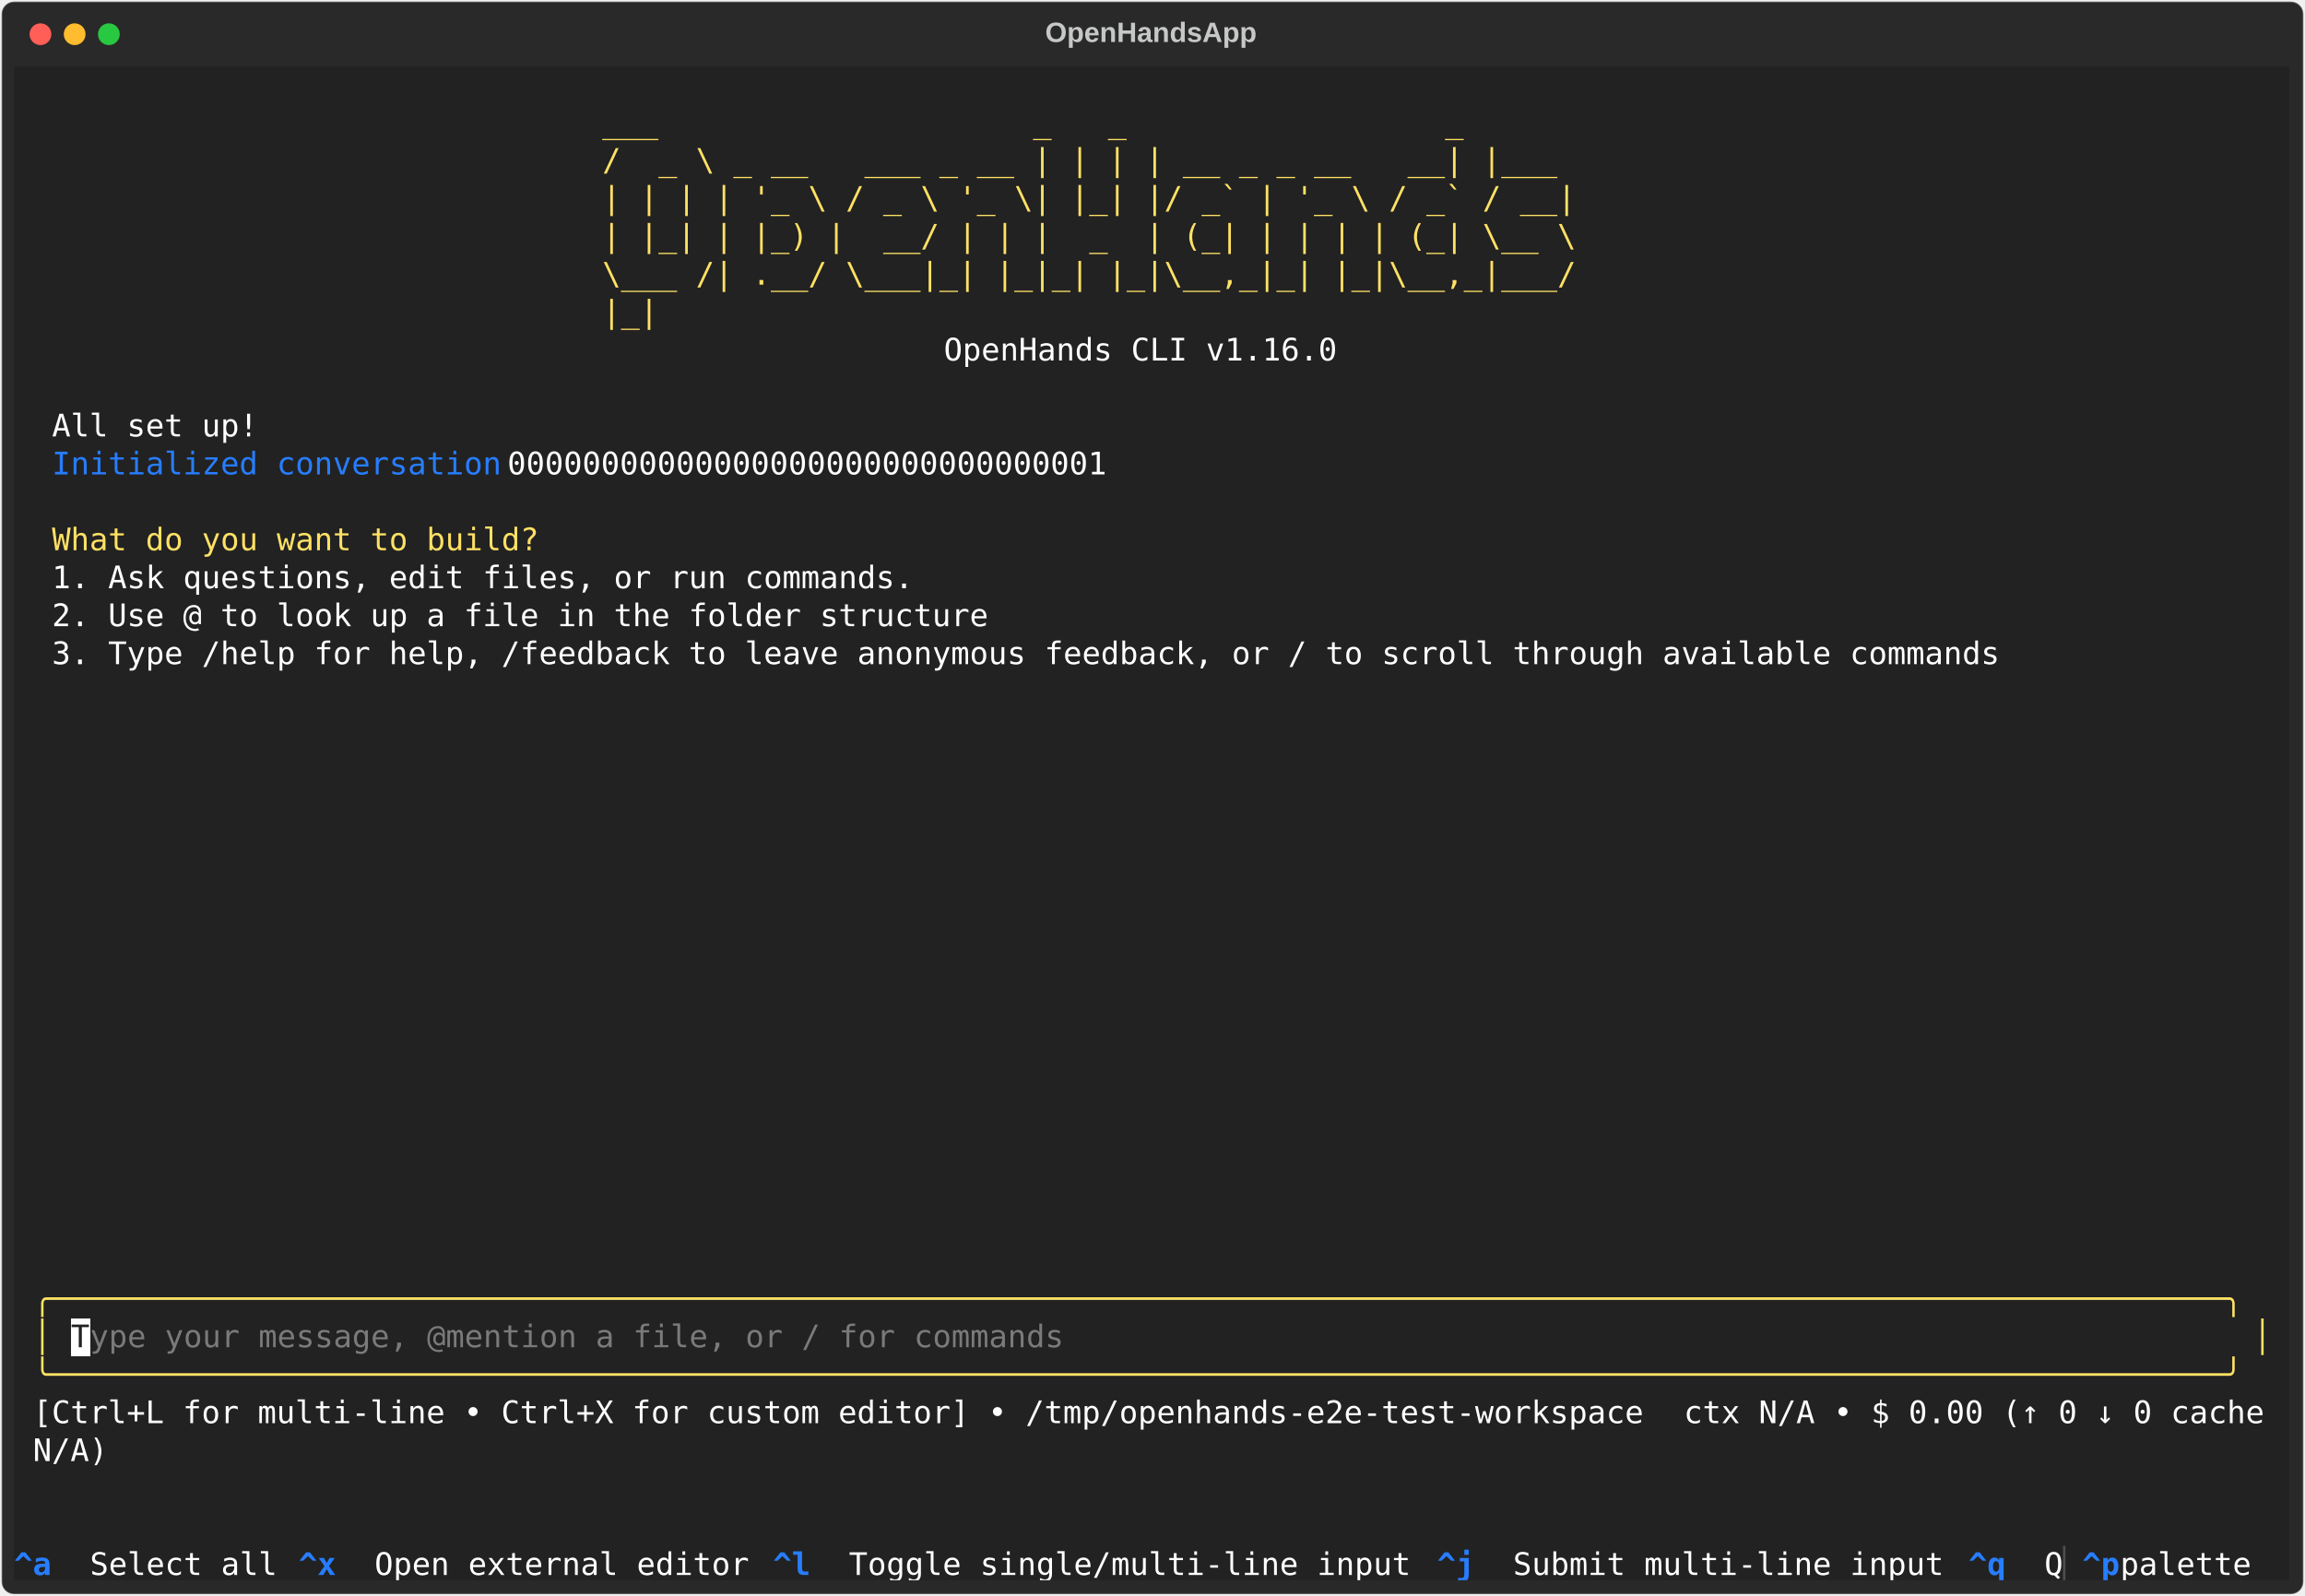
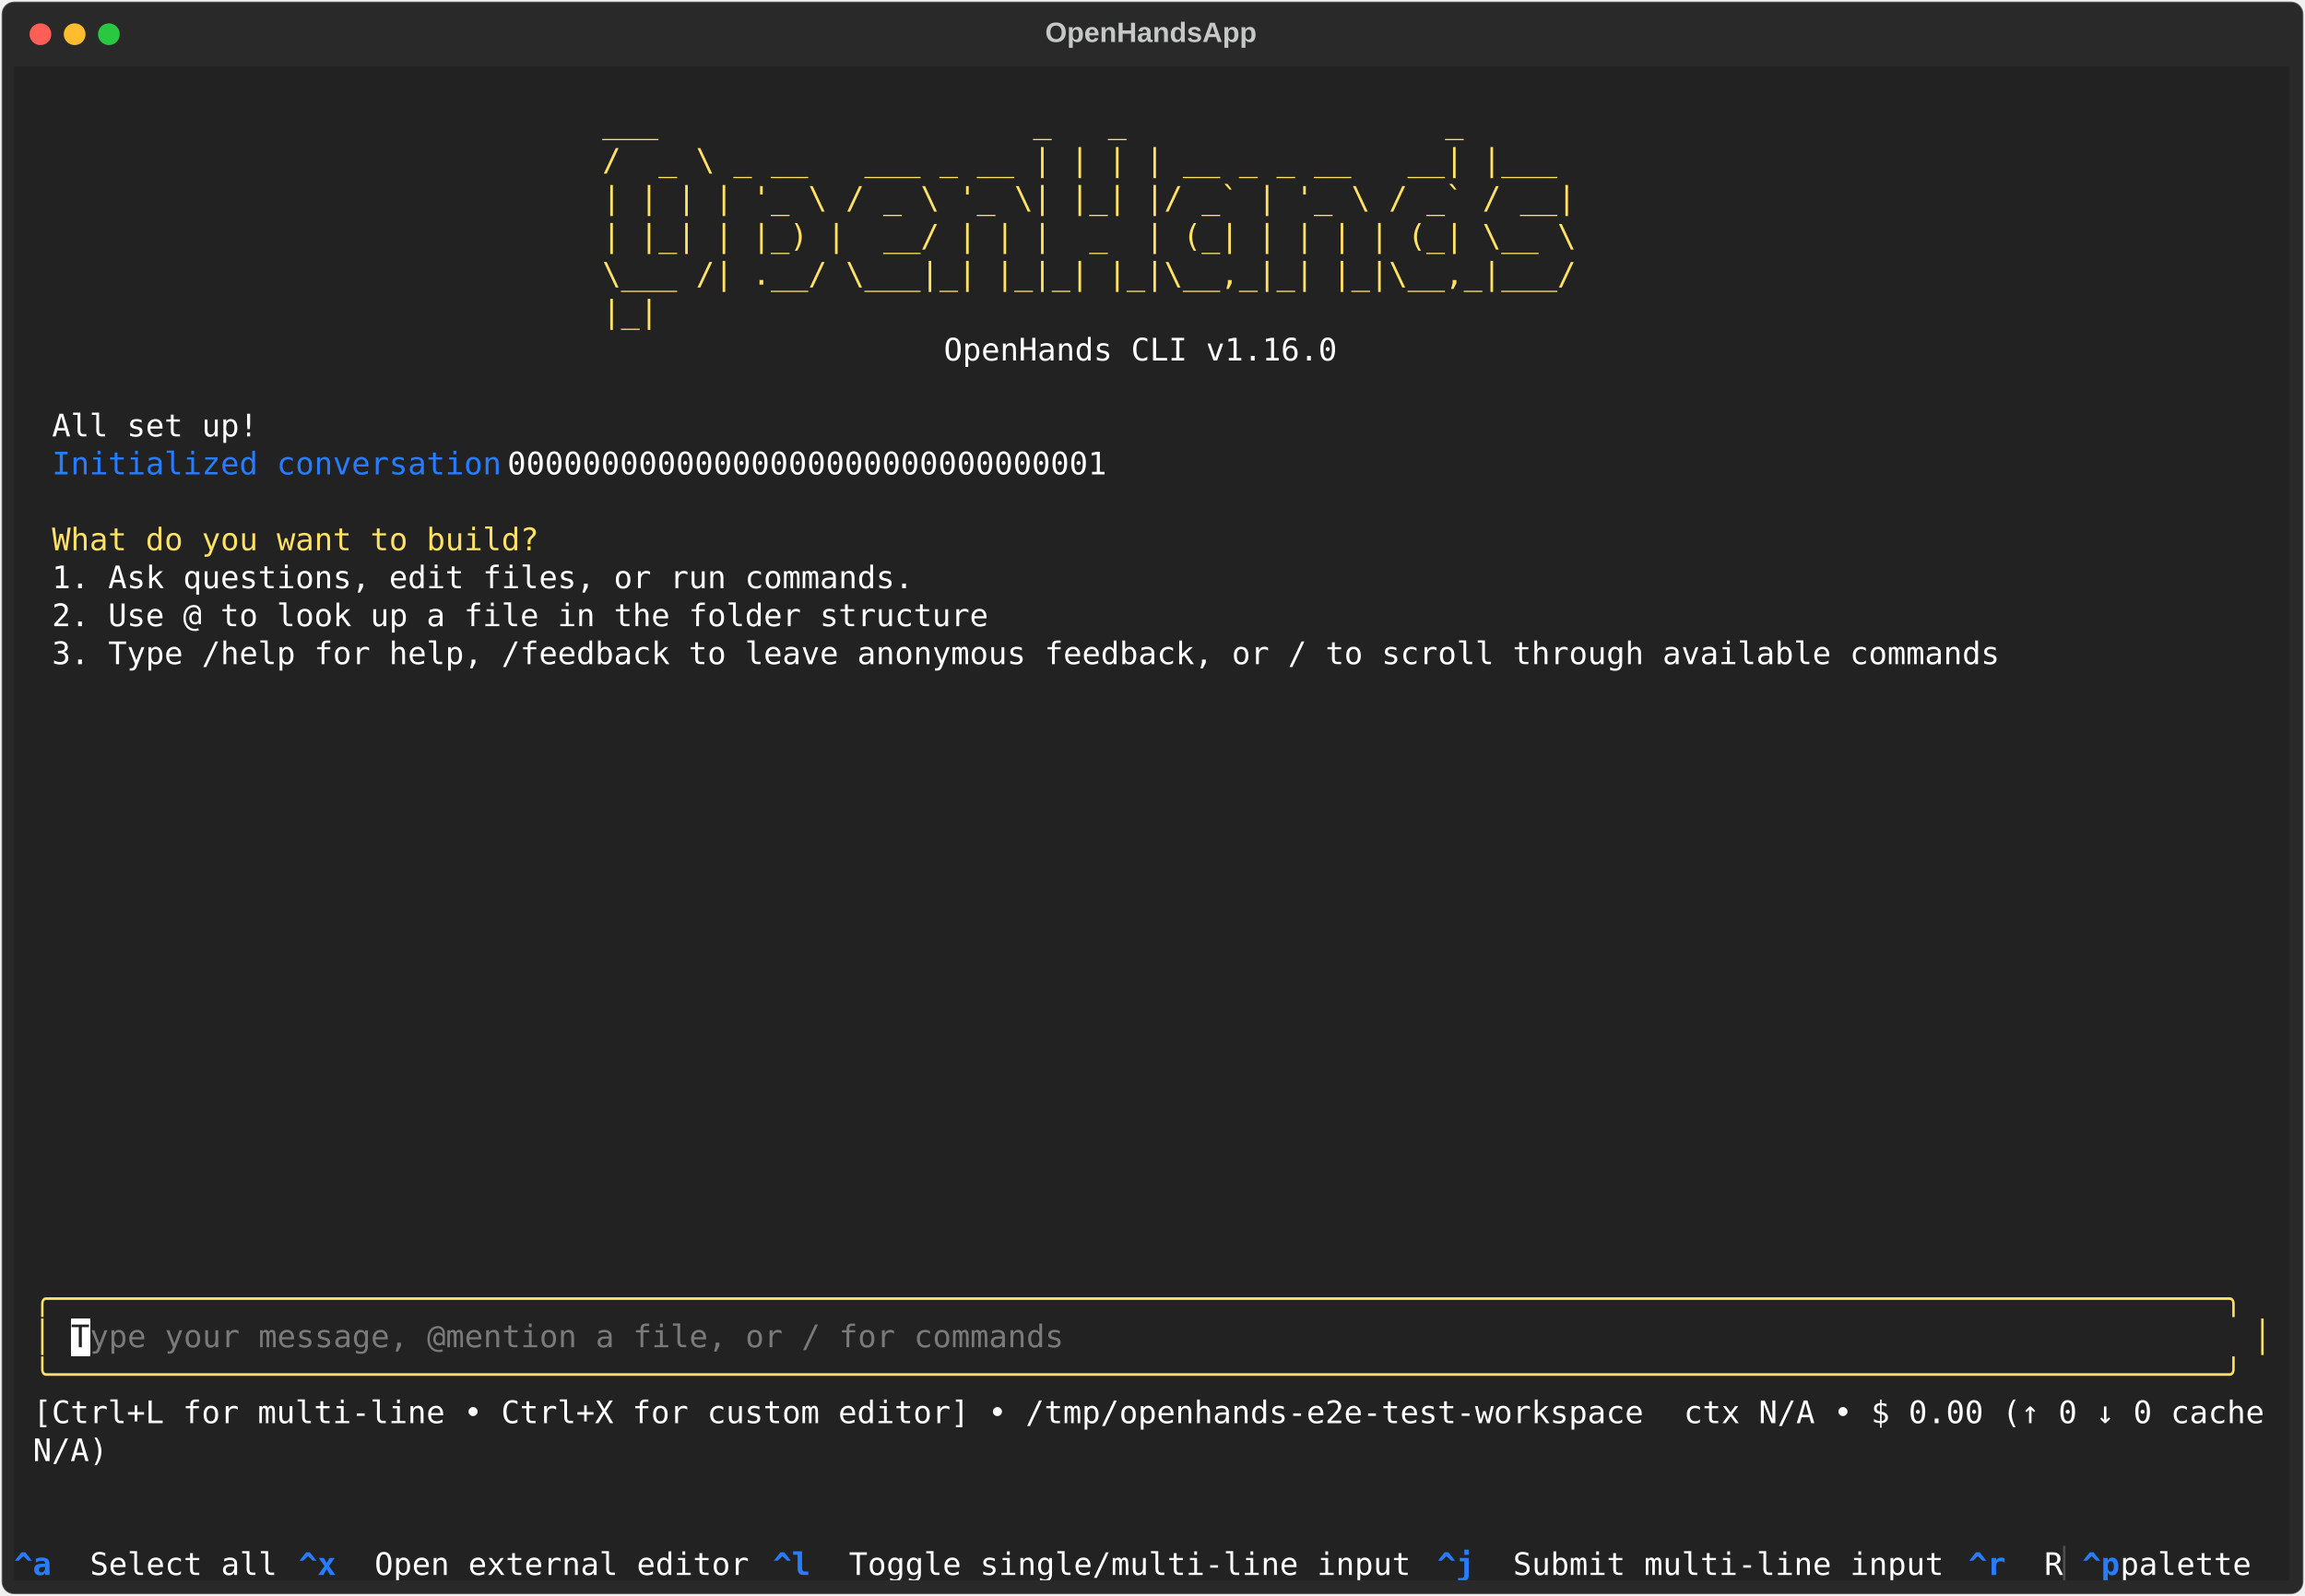
<svg xmlns="http://www.w3.org/2000/svg" class="rich-terminal" viewBox="0 0 1482 1026.0">
  <style>

    @font-face {
        font-family: "Fira Code";
        src: local("FiraCode-Regular"),
                url("https://cdnjs.cloudflare.com/ajax/libs/firacode/6.2.0/woff2/FiraCode-Regular.woff2") format("woff2"),
                url("https://cdnjs.cloudflare.com/ajax/libs/firacode/6.2.0/woff/FiraCode-Regular.woff") format("woff");
        font-style: normal;
        font-weight: 400;
    }
    @font-face {
        font-family: "Fira Code";
        src: local("FiraCode-Bold"),
                url("https://cdnjs.cloudflare.com/ajax/libs/firacode/6.2.0/woff2/FiraCode-Bold.woff2") format("woff2"),
                url("https://cdnjs.cloudflare.com/ajax/libs/firacode/6.2.0/woff/FiraCode-Bold.woff") format("woff");
        font-style: bold;
        font-weight: 700;
    }

    .terminal-matrix {
        font-family: Fira Code, monospace;
        font-size: 20px;
        line-height: 24.4px;
        font-variant-east-asian: full-width;
    }

    .terminal-title {
        font-size: 18px;
        font-weight: bold;
        font-family: arial;
    }

    .terminal-r1 { fill: #c5c8c6 }
.terminal-r2 { fill: #ffe165 }
.terminal-r3 { fill: #ffffff }
.terminal-r4 { fill: #277dff }
.terminal-r5 { fill: #fee165 }
.terminal-r6 { fill: #222222 }
.terminal-r7 { fill: #7a7a7a }
.terminal-r8 { fill: #277dff;font-weight: bold }
.terminal-r9 { fill: #4e4e4e }
    </style>
  <defs>
    <clipPath id="terminal-clip-terminal">
      <rect x="0" y="0" width="1463.0" height="975.0" />
    </clipPath>
    <clipPath id="terminal-line-0">
      <rect x="0" y="1.5" width="1464" height="24.65" />
    </clipPath>
    <clipPath id="terminal-line-1">
      <rect x="0" y="25.9" width="1464" height="24.65" />
    </clipPath>
    <clipPath id="terminal-line-2">
      <rect x="0" y="50.3" width="1464" height="24.65" />
    </clipPath>
    <clipPath id="terminal-line-3">
      <rect x="0" y="74.7" width="1464" height="24.65" />
    </clipPath>
    <clipPath id="terminal-line-4">
      <rect x="0" y="99.1" width="1464" height="24.65" />
    </clipPath>
    <clipPath id="terminal-line-5">
      <rect x="0" y="123.5" width="1464" height="24.65" />
    </clipPath>
    <clipPath id="terminal-line-6">
      <rect x="0" y="147.9" width="1464" height="24.65" />
    </clipPath>
    <clipPath id="terminal-line-7">
      <rect x="0" y="172.3" width="1464" height="24.65" />
    </clipPath>
    <clipPath id="terminal-line-8">
      <rect x="0" y="196.7" width="1464" height="24.65" />
    </clipPath>
    <clipPath id="terminal-line-9">
      <rect x="0" y="221.1" width="1464" height="24.65" />
    </clipPath>
    <clipPath id="terminal-line-10">
      <rect x="0" y="245.5" width="1464" height="24.65" />
    </clipPath>
    <clipPath id="terminal-line-11">
      <rect x="0" y="269.9" width="1464" height="24.65" />
    </clipPath>
    <clipPath id="terminal-line-12">
      <rect x="0" y="294.3" width="1464" height="24.65" />
    </clipPath>
    <clipPath id="terminal-line-13">
      <rect x="0" y="318.7" width="1464" height="24.65" />
    </clipPath>
    <clipPath id="terminal-line-14">
      <rect x="0" y="343.1" width="1464" height="24.65" />
    </clipPath>
    <clipPath id="terminal-line-15">
      <rect x="0" y="367.5" width="1464" height="24.65" />
    </clipPath>
    <clipPath id="terminal-line-16">
      <rect x="0" y="391.9" width="1464" height="24.65" />
    </clipPath>
    <clipPath id="terminal-line-17">
      <rect x="0" y="416.3" width="1464" height="24.65" />
    </clipPath>
    <clipPath id="terminal-line-18">
      <rect x="0" y="440.7" width="1464" height="24.65" />
    </clipPath>
    <clipPath id="terminal-line-19">
      <rect x="0" y="465.1" width="1464" height="24.65" />
    </clipPath>
    <clipPath id="terminal-line-20">
      <rect x="0" y="489.5" width="1464" height="24.65" />
    </clipPath>
    <clipPath id="terminal-line-21">
      <rect x="0" y="513.9" width="1464" height="24.65" />
    </clipPath>
    <clipPath id="terminal-line-22">
      <rect x="0" y="538.3" width="1464" height="24.65" />
    </clipPath>
    <clipPath id="terminal-line-23">
      <rect x="0" y="562.7" width="1464" height="24.65" />
    </clipPath>
    <clipPath id="terminal-line-24">
      <rect x="0" y="587.1" width="1464" height="24.65" />
    </clipPath>
    <clipPath id="terminal-line-25">
      <rect x="0" y="611.5" width="1464" height="24.65" />
    </clipPath>
    <clipPath id="terminal-line-26">
      <rect x="0" y="635.9" width="1464" height="24.65" />
    </clipPath>
    <clipPath id="terminal-line-27">
      <rect x="0" y="660.3" width="1464" height="24.65" />
    </clipPath>
    <clipPath id="terminal-line-28">
      <rect x="0" y="684.7" width="1464" height="24.65" />
    </clipPath>
    <clipPath id="terminal-line-29">
      <rect x="0" y="709.1" width="1464" height="24.65" />
    </clipPath>
    <clipPath id="terminal-line-30">
      <rect x="0" y="733.5" width="1464" height="24.65" />
    </clipPath>
    <clipPath id="terminal-line-31">
      <rect x="0" y="757.9" width="1464" height="24.65" />
    </clipPath>
    <clipPath id="terminal-line-32">
      <rect x="0" y="782.3" width="1464" height="24.65" />
    </clipPath>
    <clipPath id="terminal-line-33">
      <rect x="0" y="806.7" width="1464" height="24.65" />
    </clipPath>
    <clipPath id="terminal-line-34">
      <rect x="0" y="831.1" width="1464" height="24.65" />
    </clipPath>
    <clipPath id="terminal-line-35">
      <rect x="0" y="855.5" width="1464" height="24.65" />
    </clipPath>
    <clipPath id="terminal-line-36">
      <rect x="0" y="879.9" width="1464" height="24.65" />
    </clipPath>
    <clipPath id="terminal-line-37">
      <rect x="0" y="904.3" width="1464" height="24.65" />
    </clipPath>
    <clipPath id="terminal-line-38">
      <rect x="0" y="928.7" width="1464" height="24.65" />
    </clipPath>
  </defs>
  <rect fill="#292929" stroke="rgba(255,255,255,0.35)" stroke-width="1" x="1" y="1" width="1480" height="1024" rx="8" />
  <text class="terminal-title" fill="#c5c8c6" text-anchor="middle" x="740" y="27">OpenHandsApp</text>
  <g transform="translate(26,22)">
    <circle cx="0" cy="0" r="7" fill="#ff5f57" />
    <circle cx="22" cy="0" r="7" fill="#febc2e" />
    <circle cx="44" cy="0" r="7" fill="#28c840" />
  </g>
  <g transform="translate(9, 41)" clip-path="url(#terminal-clip-terminal)">
    <rect fill="#222222" x="0" y="1.5" width="1464" height="24.65" shape-rendering="crispEdges" />
    <rect fill="#222222" x="0" y="25.9" width="378.2" height="24.65" shape-rendering="crispEdges" />
    <rect fill="#222222" x="378.2" y="25.9" width="695.4" height="24.65" shape-rendering="crispEdges" />
    <rect fill="#222222" x="1073.6" y="25.9" width="390.4" height="24.65" shape-rendering="crispEdges" />
    <rect fill="#222222" x="0" y="50.3" width="378.2" height="24.65" shape-rendering="crispEdges" />
    <rect fill="#222222" x="378.2" y="50.3" width="695.4" height="24.65" shape-rendering="crispEdges" />
    <rect fill="#222222" x="1073.6" y="50.3" width="390.4" height="24.65" shape-rendering="crispEdges" />
    <rect fill="#222222" x="0" y="74.7" width="378.2" height="24.65" shape-rendering="crispEdges" />
    <rect fill="#222222" x="378.2" y="74.7" width="695.4" height="24.65" shape-rendering="crispEdges" />
    <rect fill="#222222" x="1073.6" y="74.7" width="390.4" height="24.65" shape-rendering="crispEdges" />
    <rect fill="#222222" x="0" y="99.1" width="378.2" height="24.65" shape-rendering="crispEdges" />
    <rect fill="#222222" x="378.2" y="99.1" width="695.4" height="24.65" shape-rendering="crispEdges" />
    <rect fill="#222222" x="1073.6" y="99.1" width="390.4" height="24.65" shape-rendering="crispEdges" />
    <rect fill="#222222" x="0" y="123.5" width="378.2" height="24.65" shape-rendering="crispEdges" />
    <rect fill="#222222" x="378.2" y="123.5" width="695.4" height="24.65" shape-rendering="crispEdges" />
    <rect fill="#222222" x="1073.6" y="123.5" width="390.4" height="24.65" shape-rendering="crispEdges" />
    <rect fill="#222222" x="0" y="147.9" width="378.2" height="24.65" shape-rendering="crispEdges" />
    <rect fill="#222222" x="378.2" y="147.9" width="695.4" height="24.65" shape-rendering="crispEdges" />
    <rect fill="#222222" x="1073.6" y="147.9" width="390.4" height="24.65" shape-rendering="crispEdges" />
    <rect fill="#222222" x="0" y="172.3" width="597.8" height="24.65" shape-rendering="crispEdges" />
    <rect fill="#222222" x="597.8" y="172.3" width="256.2" height="24.65" shape-rendering="crispEdges" />
    <rect fill="#222222" x="854" y="172.3" width="610" height="24.65" shape-rendering="crispEdges" />
    <rect fill="#222222" x="0" y="196.7" width="1464" height="24.65" shape-rendering="crispEdges" />
    <rect fill="#222222" x="0" y="221.1" width="24.4" height="24.65" shape-rendering="crispEdges" />
    <rect fill="#222222" x="24.4" y="221.1" width="134.2" height="24.65" shape-rendering="crispEdges" />
    <rect fill="#222222" x="158.6" y="221.1" width="1305.4" height="24.65" shape-rendering="crispEdges" />
    <rect fill="#222222" x="0" y="245.5" width="24.4" height="24.65" shape-rendering="crispEdges" />
    <rect fill="#222222" x="24.4" y="245.5" width="292.8" height="24.65" shape-rendering="crispEdges" />
    <rect fill="#222222" x="317.2" y="245.5" width="402.6" height="24.65" shape-rendering="crispEdges" />
    <rect fill="#222222" x="719.8" y="245.5" width="744.2" height="24.65" shape-rendering="crispEdges" />
    <rect fill="#222222" x="0" y="269.9" width="1464" height="24.65" shape-rendering="crispEdges" />
    <rect fill="#222222" x="0" y="294.3" width="24.4" height="24.65" shape-rendering="crispEdges" />
    <rect fill="#222222" x="24.4" y="294.3" width="317.2" height="24.65" shape-rendering="crispEdges" />
    <rect fill="#222222" x="341.6" y="294.3" width="1122.4" height="24.65" shape-rendering="crispEdges" />
    <rect fill="#222222" x="0" y="318.7" width="24.4" height="24.65" shape-rendering="crispEdges" />
    <rect fill="#222222" x="24.4" y="318.7" width="561.2" height="24.65" shape-rendering="crispEdges" />
    <rect fill="#222222" x="585.6" y="318.7" width="878.4" height="24.65" shape-rendering="crispEdges" />
    <rect fill="#222222" x="0" y="343.1" width="24.4" height="24.65" shape-rendering="crispEdges" />
    <rect fill="#222222" x="24.4" y="343.1" width="610" height="24.65" shape-rendering="crispEdges" />
    <rect fill="#222222" x="634.4" y="343.1" width="829.6" height="24.65" shape-rendering="crispEdges" />
    <rect fill="#222222" x="0" y="367.5" width="24.4" height="24.65" shape-rendering="crispEdges" />
    <rect fill="#222222" x="24.4" y="367.5" width="1268.8" height="24.65" shape-rendering="crispEdges" />
    <rect fill="#222222" x="1293.2" y="367.5" width="170.8" height="24.65" shape-rendering="crispEdges" />
    <rect fill="#222222" x="0" y="391.9" width="1464" height="24.65" shape-rendering="crispEdges" />
    <rect fill="#222222" x="0" y="416.3" width="1464" height="24.65" shape-rendering="crispEdges" />
    <rect fill="#222222" x="0" y="440.7" width="1464" height="24.65" shape-rendering="crispEdges" />
    <rect fill="#222222" x="0" y="465.1" width="1464" height="24.65" shape-rendering="crispEdges" />
    <rect fill="#222222" x="0" y="489.5" width="1464" height="24.65" shape-rendering="crispEdges" />
    <rect fill="#222222" x="0" y="513.9" width="1464" height="24.65" shape-rendering="crispEdges" />
    <rect fill="#222222" x="0" y="538.3" width="1464" height="24.65" shape-rendering="crispEdges" />
    <rect fill="#222222" x="0" y="562.7" width="1464" height="24.65" shape-rendering="crispEdges" />
    <rect fill="#222222" x="0" y="587.1" width="1464" height="24.65" shape-rendering="crispEdges" />
    <rect fill="#222222" x="0" y="611.5" width="1464" height="24.65" shape-rendering="crispEdges" />
    <rect fill="#222222" x="0" y="635.9" width="1464" height="24.65" shape-rendering="crispEdges" />
    <rect fill="#222222" x="0" y="660.3" width="1464" height="24.65" shape-rendering="crispEdges" />
    <rect fill="#222222" x="0" y="684.7" width="1464" height="24.65" shape-rendering="crispEdges" />
    <rect fill="#222222" x="0" y="709.1" width="1464" height="24.65" shape-rendering="crispEdges" />
    <rect fill="#222222" x="0" y="733.5" width="1464" height="24.65" shape-rendering="crispEdges" />
    <rect fill="#222222" x="0" y="757.9" width="12.2" height="24.65" shape-rendering="crispEdges" />
    <rect fill="#222222" x="12.2" y="757.9" width="12.2" height="24.65" shape-rendering="crispEdges" />
    <rect fill="#222222" x="24.4" y="757.9" width="1439.6" height="24.65" shape-rendering="crispEdges" />
    <rect fill="#222222" x="0" y="782.3" width="12.2" height="24.65" shape-rendering="crispEdges" />
    <rect fill="#222222" x="12.2" y="782.3" width="1439.6" height="24.65" shape-rendering="crispEdges" />
    <rect fill="#222222" x="1451.8" y="782.3" width="12.2" height="24.65" shape-rendering="crispEdges" />
    <rect fill="#222222" x="0" y="806.7" width="12.2" height="24.65" shape-rendering="crispEdges" />
    <rect fill="#222222" x="12.2" y="806.7" width="12.2" height="24.65" shape-rendering="crispEdges" />
    <rect fill="#222222" x="24.4" y="806.7" width="12.2" height="24.65" shape-rendering="crispEdges" />
    <rect fill="#ffffff" x="36.6" y="806.7" width="12.2" height="24.65" shape-rendering="crispEdges" />
    <rect fill="#222222" x="48.8" y="806.7" width="634.4" height="24.65" shape-rendering="crispEdges" />
    <rect fill="#222222" x="683.2" y="806.7" width="756.4" height="24.65" shape-rendering="crispEdges" />
    <rect fill="#222222" x="1439.6" y="806.7" width="12.2" height="24.65" shape-rendering="crispEdges" />
    <rect fill="#222222" x="1451.8" y="806.7" width="12.2" height="24.65" shape-rendering="crispEdges" />
    <rect fill="#222222" x="0" y="831.1" width="12.2" height="24.65" shape-rendering="crispEdges" />
    <rect fill="#222222" x="12.2" y="831.1" width="1439.6" height="24.65" shape-rendering="crispEdges" />
    <rect fill="#222222" x="1451.8" y="831.1" width="12.2" height="24.65" shape-rendering="crispEdges" />
    <rect fill="#222222" x="0" y="855.5" width="12.2" height="24.65" shape-rendering="crispEdges" />
    <rect fill="#222222" x="12.2" y="855.5" width="1061.4" height="24.65" shape-rendering="crispEdges" />
    <rect fill="#222222" x="1073.6" y="855.5" width="378.2" height="24.65" shape-rendering="crispEdges" />
    <rect fill="#222222" x="1451.8" y="855.5" width="12.2" height="24.65" shape-rendering="crispEdges" />
    <rect fill="#222222" x="0" y="879.9" width="12.2" height="24.65" shape-rendering="crispEdges" />
    <rect fill="#222222" x="12.2" y="879.9" width="48.8" height="24.65" shape-rendering="crispEdges" />
    <rect fill="#222222" x="61" y="879.9" width="1403" height="24.65" shape-rendering="crispEdges" />
    <rect fill="#222222" x="0" y="904.3" width="1464" height="24.65" shape-rendering="crispEdges" />
    <rect fill="#222222" x="0" y="928.7" width="1464" height="24.65" shape-rendering="crispEdges" />
    <rect fill="#222222" x="0" y="953.1" width="48.8" height="24.65" shape-rendering="crispEdges" />
    <rect fill="#222222" x="48.8" y="953.1" width="134.2" height="24.65" shape-rendering="crispEdges" />
    <rect fill="#222222" x="183" y="953.1" width="48.8" height="24.65" shape-rendering="crispEdges" />
    <rect fill="#222222" x="231.8" y="953.1" width="256.2" height="24.65" shape-rendering="crispEdges" />
    <rect fill="#222222" x="488" y="953.1" width="48.8" height="24.65" shape-rendering="crispEdges" />
    <rect fill="#222222" x="536.8" y="953.1" width="378.2" height="24.65" shape-rendering="crispEdges" />
    <rect fill="#222222" x="915" y="953.1" width="48.8" height="24.65" shape-rendering="crispEdges" />
    <rect fill="#222222" x="963.8" y="953.1" width="292.8" height="24.65" shape-rendering="crispEdges" />
    <rect fill="#222222" x="1256.6" y="953.1" width="48.8" height="24.65" shape-rendering="crispEdges" />
    <rect fill="#222222" x="1305.4" y="953.1" width="12.2" height="24.65" shape-rendering="crispEdges" />
    <rect fill="#222222" x="1317.6" y="953.1" width="12.2" height="24.65" shape-rendering="crispEdges" />
    <rect fill="#222222" x="1329.8" y="953.1" width="24.4" height="24.65" shape-rendering="crispEdges" />
    <rect fill="#222222" x="1354.2" y="953.1" width="97.6" height="24.65" shape-rendering="crispEdges" />
    <rect fill="#222222" x="1451.8" y="953.1" width="12.2" height="24.65" shape-rendering="crispEdges" />
    <g class="terminal-matrix">
      <text class="terminal-r1" x="1464" y="20" textLength="12.2" clip-path="url(#terminal-line-0)">
</text>
      <text class="terminal-r2" x="378.2" y="44.4" textLength="695.4" clip-path="url(#terminal-line-1)">     ___                    _   _                 _      </text>
      <text class="terminal-r1" x="1464" y="44.4" textLength="12.2" clip-path="url(#terminal-line-1)">
</text>
      <text class="terminal-r2" x="378.2" y="68.8" textLength="695.4" clip-path="url(#terminal-line-2)">    /  _ \ _ __   ___ _ __ | | | | __ _ _ __   __| |___  </text>
      <text class="terminal-r1" x="1464" y="68.8" textLength="12.2" clip-path="url(#terminal-line-2)">
</text>
      <text class="terminal-r2" x="378.2" y="93.2" textLength="695.4" clip-path="url(#terminal-line-3)">    | | | | '_ \ / _ \ '_ \| |_| |/ _` | '_ \ / _` / __| </text>
      <text class="terminal-r1" x="1464" y="93.2" textLength="12.2" clip-path="url(#terminal-line-3)">
</text>
      <text class="terminal-r2" x="378.2" y="117.6" textLength="695.4" clip-path="url(#terminal-line-4)">    | |_| | |_) |  __/ | | |  _  | (_| | | | | (_| \__ \ </text>
      <text class="terminal-r1" x="1464" y="117.6" textLength="12.2" clip-path="url(#terminal-line-4)">
</text>
      <text class="terminal-r2" x="378.2" y="142" textLength="695.4" clip-path="url(#terminal-line-5)">    \___ /| .__/ \___|_| |_|_| |_|\__,_|_| |_|\__,_|___/ </text>
      <text class="terminal-r1" x="1464" y="142" textLength="12.2" clip-path="url(#terminal-line-5)">
</text>
      <text class="terminal-r2" x="378.2" y="166.4" textLength="695.4" clip-path="url(#terminal-line-6)">          |_|                                            </text>
      <text class="terminal-r1" x="1464" y="166.4" textLength="12.2" clip-path="url(#terminal-line-6)">
</text>
      <text class="terminal-r3" x="597.8" y="190.8" textLength="256.2" clip-path="url(#terminal-line-7)">OpenHands CLI v1.16.0</text>
      <text class="terminal-r1" x="1464" y="190.8" textLength="12.2" clip-path="url(#terminal-line-7)">
</text>
      <text class="terminal-r1" x="1464" y="215.2" textLength="12.2" clip-path="url(#terminal-line-8)">
</text>
      <text class="terminal-r3" x="24.4" y="239.6" textLength="134.2" clip-path="url(#terminal-line-9)">All set up!</text>
      <text class="terminal-r1" x="1464" y="239.6" textLength="12.2" clip-path="url(#terminal-line-9)">
</text>
      <text class="terminal-r4" x="24.4" y="264" textLength="292.8" clip-path="url(#terminal-line-10)">Initialized conversation</text>
      <text class="terminal-r3" x="317.2" y="264" textLength="402.6" clip-path="url(#terminal-line-10)"> 00000000000000000000000000000001</text>
      <text class="terminal-r1" x="1464" y="264" textLength="12.2" clip-path="url(#terminal-line-10)">
</text>
      <text class="terminal-r1" x="1464" y="288.4" textLength="12.2" clip-path="url(#terminal-line-11)">
</text>
      <text class="terminal-r2" x="24.4" y="312.8" textLength="317.2" clip-path="url(#terminal-line-12)">What do you want to build?</text>
      <text class="terminal-r1" x="1464" y="312.8" textLength="12.2" clip-path="url(#terminal-line-12)">
</text>
      <text class="terminal-r3" x="24.4" y="337.2" textLength="561.2" clip-path="url(#terminal-line-13)">1. Ask questions, edit files, or run commands.</text>
      <text class="terminal-r1" x="1464" y="337.2" textLength="12.2" clip-path="url(#terminal-line-13)">
</text>
      <text class="terminal-r3" x="24.4" y="361.6" textLength="610" clip-path="url(#terminal-line-14)">2. Use @ to look up a file in the folder structure</text>
      <text class="terminal-r1" x="1464" y="361.6" textLength="12.2" clip-path="url(#terminal-line-14)">
</text>
      <text class="terminal-r3" x="24.4" y="386" textLength="1268.8" clip-path="url(#terminal-line-15)">3. Type /help for help, /feedback to leave anonymous feedback, or / to scroll through available commands</text>
      <text class="terminal-r1" x="1464" y="386" textLength="12.2" clip-path="url(#terminal-line-15)">
</text>
      <text class="terminal-r1" x="1464" y="410.4" textLength="12.2" clip-path="url(#terminal-line-16)">
</text>
      <text class="terminal-r1" x="1464" y="434.8" textLength="12.2" clip-path="url(#terminal-line-17)">
</text>
      <text class="terminal-r1" x="1464" y="459.2" textLength="12.2" clip-path="url(#terminal-line-18)">
</text>
      <text class="terminal-r1" x="1464" y="483.6" textLength="12.2" clip-path="url(#terminal-line-19)">
</text>
      <text class="terminal-r1" x="1464" y="508" textLength="12.2" clip-path="url(#terminal-line-20)">
</text>
      <text class="terminal-r1" x="1464" y="532.4" textLength="12.2" clip-path="url(#terminal-line-21)">
</text>
      <text class="terminal-r1" x="1464" y="556.8" textLength="12.2" clip-path="url(#terminal-line-22)">
</text>
      <text class="terminal-r1" x="1464" y="581.2" textLength="12.2" clip-path="url(#terminal-line-23)">
</text>
      <text class="terminal-r1" x="1464" y="605.6" textLength="12.2" clip-path="url(#terminal-line-24)">
</text>
      <text class="terminal-r1" x="1464" y="630" textLength="12.2" clip-path="url(#terminal-line-25)">
</text>
      <text class="terminal-r1" x="1464" y="654.4" textLength="12.2" clip-path="url(#terminal-line-26)">
</text>
      <text class="terminal-r1" x="1464" y="678.8" textLength="12.2" clip-path="url(#terminal-line-27)">
</text>
      <text class="terminal-r1" x="1464" y="703.2" textLength="12.2" clip-path="url(#terminal-line-28)">
</text>
      <text class="terminal-r1" x="1464" y="727.6" textLength="12.2" clip-path="url(#terminal-line-29)">
</text>
      <text class="terminal-r1" x="1464" y="752" textLength="12.2" clip-path="url(#terminal-line-30)">
</text>
      <text class="terminal-r1" x="1464" y="776.4" textLength="12.2" clip-path="url(#terminal-line-31)">
</text>
      <text class="terminal-r5" x="12.2" y="800.8" textLength="1439.6" clip-path="url(#terminal-line-32)">╭────────────────────────────────────────────────────────────────────────────────────────────────────────────────────╮</text>
      <text class="terminal-r1" x="1464" y="800.8" textLength="12.2" clip-path="url(#terminal-line-32)">
</text>
      <text class="terminal-r5" x="12.2" y="825.2" textLength="12.2" clip-path="url(#terminal-line-33)">│</text>
      <text class="terminal-r6" x="36.6" y="825.2" textLength="12.2" clip-path="url(#terminal-line-33)">T</text>
      <text class="terminal-r7" x="48.8" y="825.2" textLength="634.4" clip-path="url(#terminal-line-33)">ype your message, @mention a file, or / for commands</text>
      <text class="terminal-r5" x="1439.6" y="825.2" textLength="12.2" clip-path="url(#terminal-line-33)">│</text>
      <text class="terminal-r1" x="1464" y="825.2" textLength="12.2" clip-path="url(#terminal-line-33)">
</text>
      <text class="terminal-r5" x="12.2" y="849.6" textLength="1439.6" clip-path="url(#terminal-line-34)">╰────────────────────────────────────────────────────────────────────────────────────────────────────────────────────╯</text>
      <text class="terminal-r1" x="1464" y="849.6" textLength="12.2" clip-path="url(#terminal-line-34)">
</text>
      <text class="terminal-r3" x="12.2" y="874" textLength="1061.4" clip-path="url(#terminal-line-35)">[Ctrl+L for multi-line • Ctrl+X for custom editor] • /tmp/openhands-e2e-test-workspace </text>
      <text class="terminal-r3" x="1073.6" y="874" textLength="378.2" clip-path="url(#terminal-line-35)">ctx N/A • $ 0.00 (↑ 0 ↓ 0 cache</text>
      <text class="terminal-r1" x="1464" y="874" textLength="12.2" clip-path="url(#terminal-line-35)">
</text>
      <text class="terminal-r3" x="12.2" y="898.4" textLength="48.8" clip-path="url(#terminal-line-36)">N/A)</text>
      <text class="terminal-r1" x="1464" y="898.4" textLength="12.2" clip-path="url(#terminal-line-36)">
</text>
      <text class="terminal-r1" x="1464" y="922.8" textLength="12.2" clip-path="url(#terminal-line-37)">
</text>
      <text class="terminal-r1" x="1464" y="947.2" textLength="12.2" clip-path="url(#terminal-line-38)">
</text>
      <text class="terminal-r8" x="0" y="971.6" textLength="48.8" clip-path="url(#terminal-line-39)"> ^a </text>
      <text class="terminal-r3" x="48.8" y="971.6" textLength="134.2" clip-path="url(#terminal-line-39)">Select all </text>
      <text class="terminal-r8" x="183" y="971.6" textLength="48.8" clip-path="url(#terminal-line-39)"> ^x </text>
      <text class="terminal-r3" x="231.8" y="971.6" textLength="256.2" clip-path="url(#terminal-line-39)">Open external editor </text>
      <text class="terminal-r8" x="488" y="971.6" textLength="48.8" clip-path="url(#terminal-line-39)"> ^l </text>
      <text class="terminal-r3" x="536.8" y="971.6" textLength="378.2" clip-path="url(#terminal-line-39)">Toggle single/multi-line input </text>
      <text class="terminal-r8" x="915" y="971.6" textLength="48.8" clip-path="url(#terminal-line-39)"> ^j </text>
      <text class="terminal-r3" x="963.8" y="971.6" textLength="292.8" clip-path="url(#terminal-line-39)">Submit multi-line input </text>
-       <text class="terminal-r8" x="1256.6" y="971.6" textLength="48.8" clip-path="url(#terminal-line-39)"> ^q </text>
-       <text class="terminal-r3" x="1305.4" y="971.6" textLength="12.2" clip-path="url(#terminal-line-39)">Q</text>
+       <text class="terminal-r8" x="1256.6" y="971.6" textLength="48.8" clip-path="url(#terminal-line-39)"> ^r </text>
+       <text class="terminal-r3" x="1305.4" y="971.6" textLength="12.2" clip-path="url(#terminal-line-39)">R</text>
      <text class="terminal-r9" x="1317.6" y="971.6" textLength="12.2" clip-path="url(#terminal-line-39)">▏</text>
      <text class="terminal-r8" x="1329.8" y="971.6" textLength="24.4" clip-path="url(#terminal-line-39)">^p</text>
      <text class="terminal-r3" x="1354.2" y="971.6" textLength="97.6" clip-path="url(#terminal-line-39)"> palette</text>
    </g>
  </g>
</svg>
